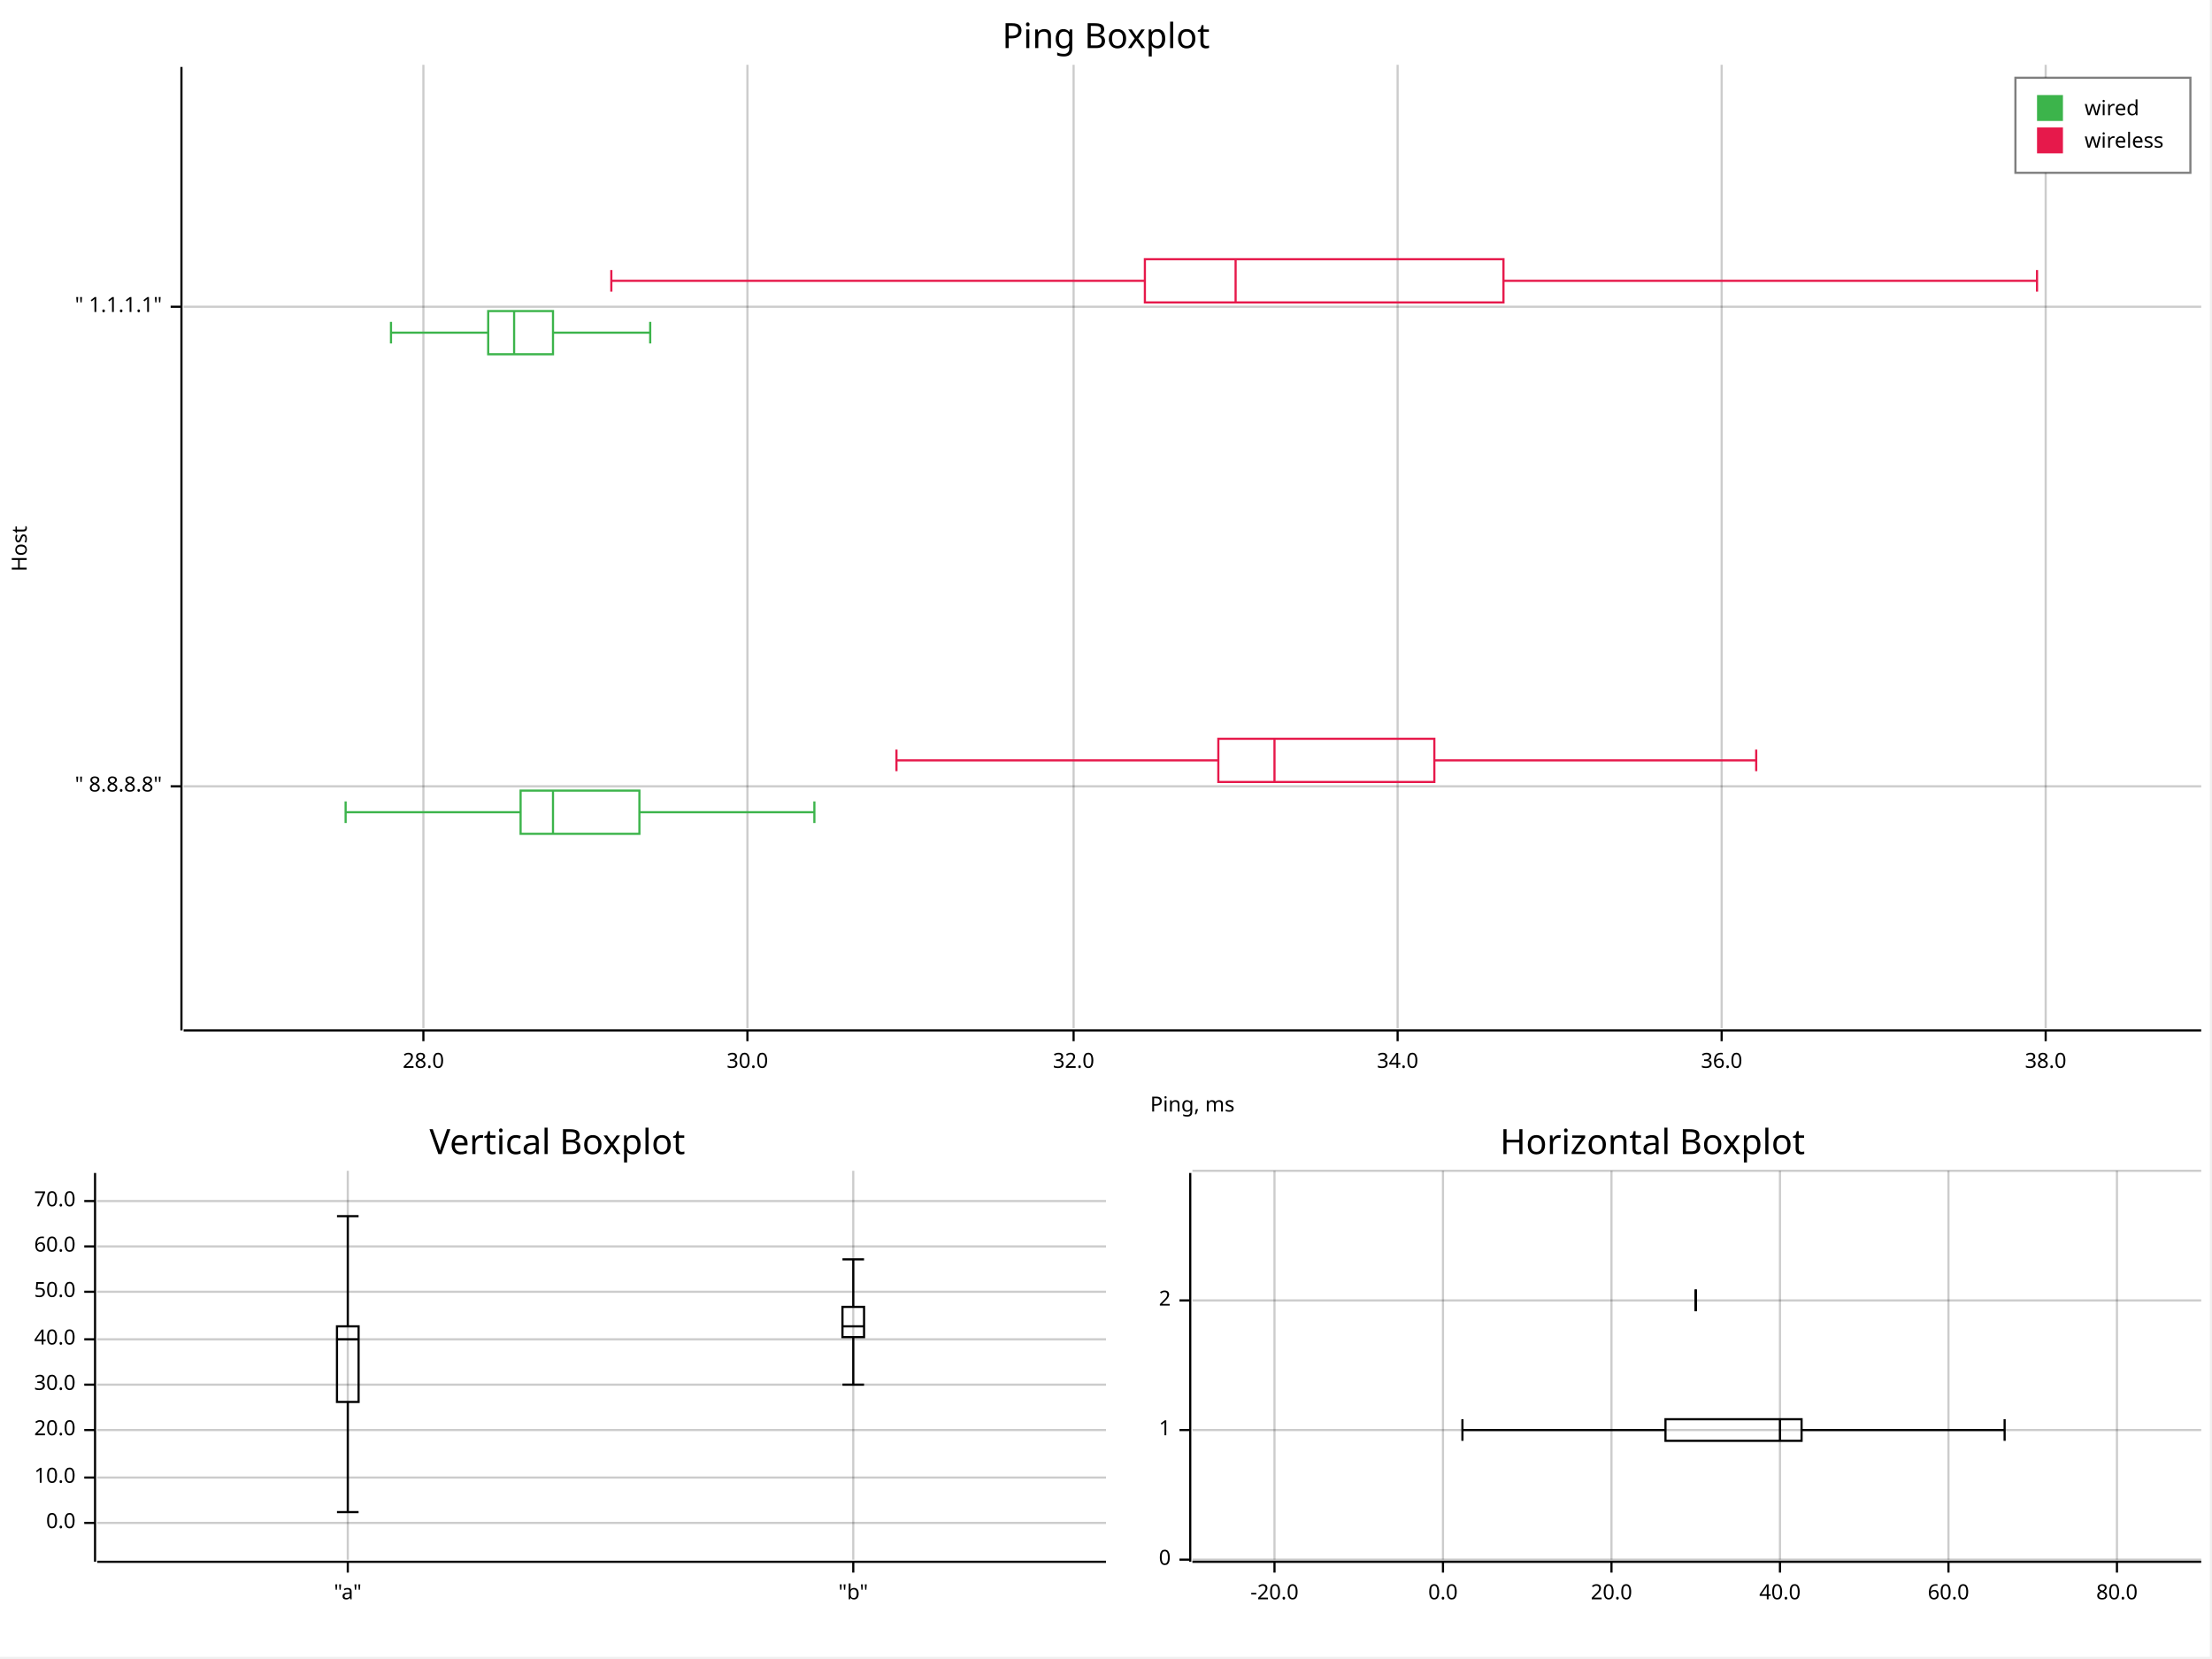
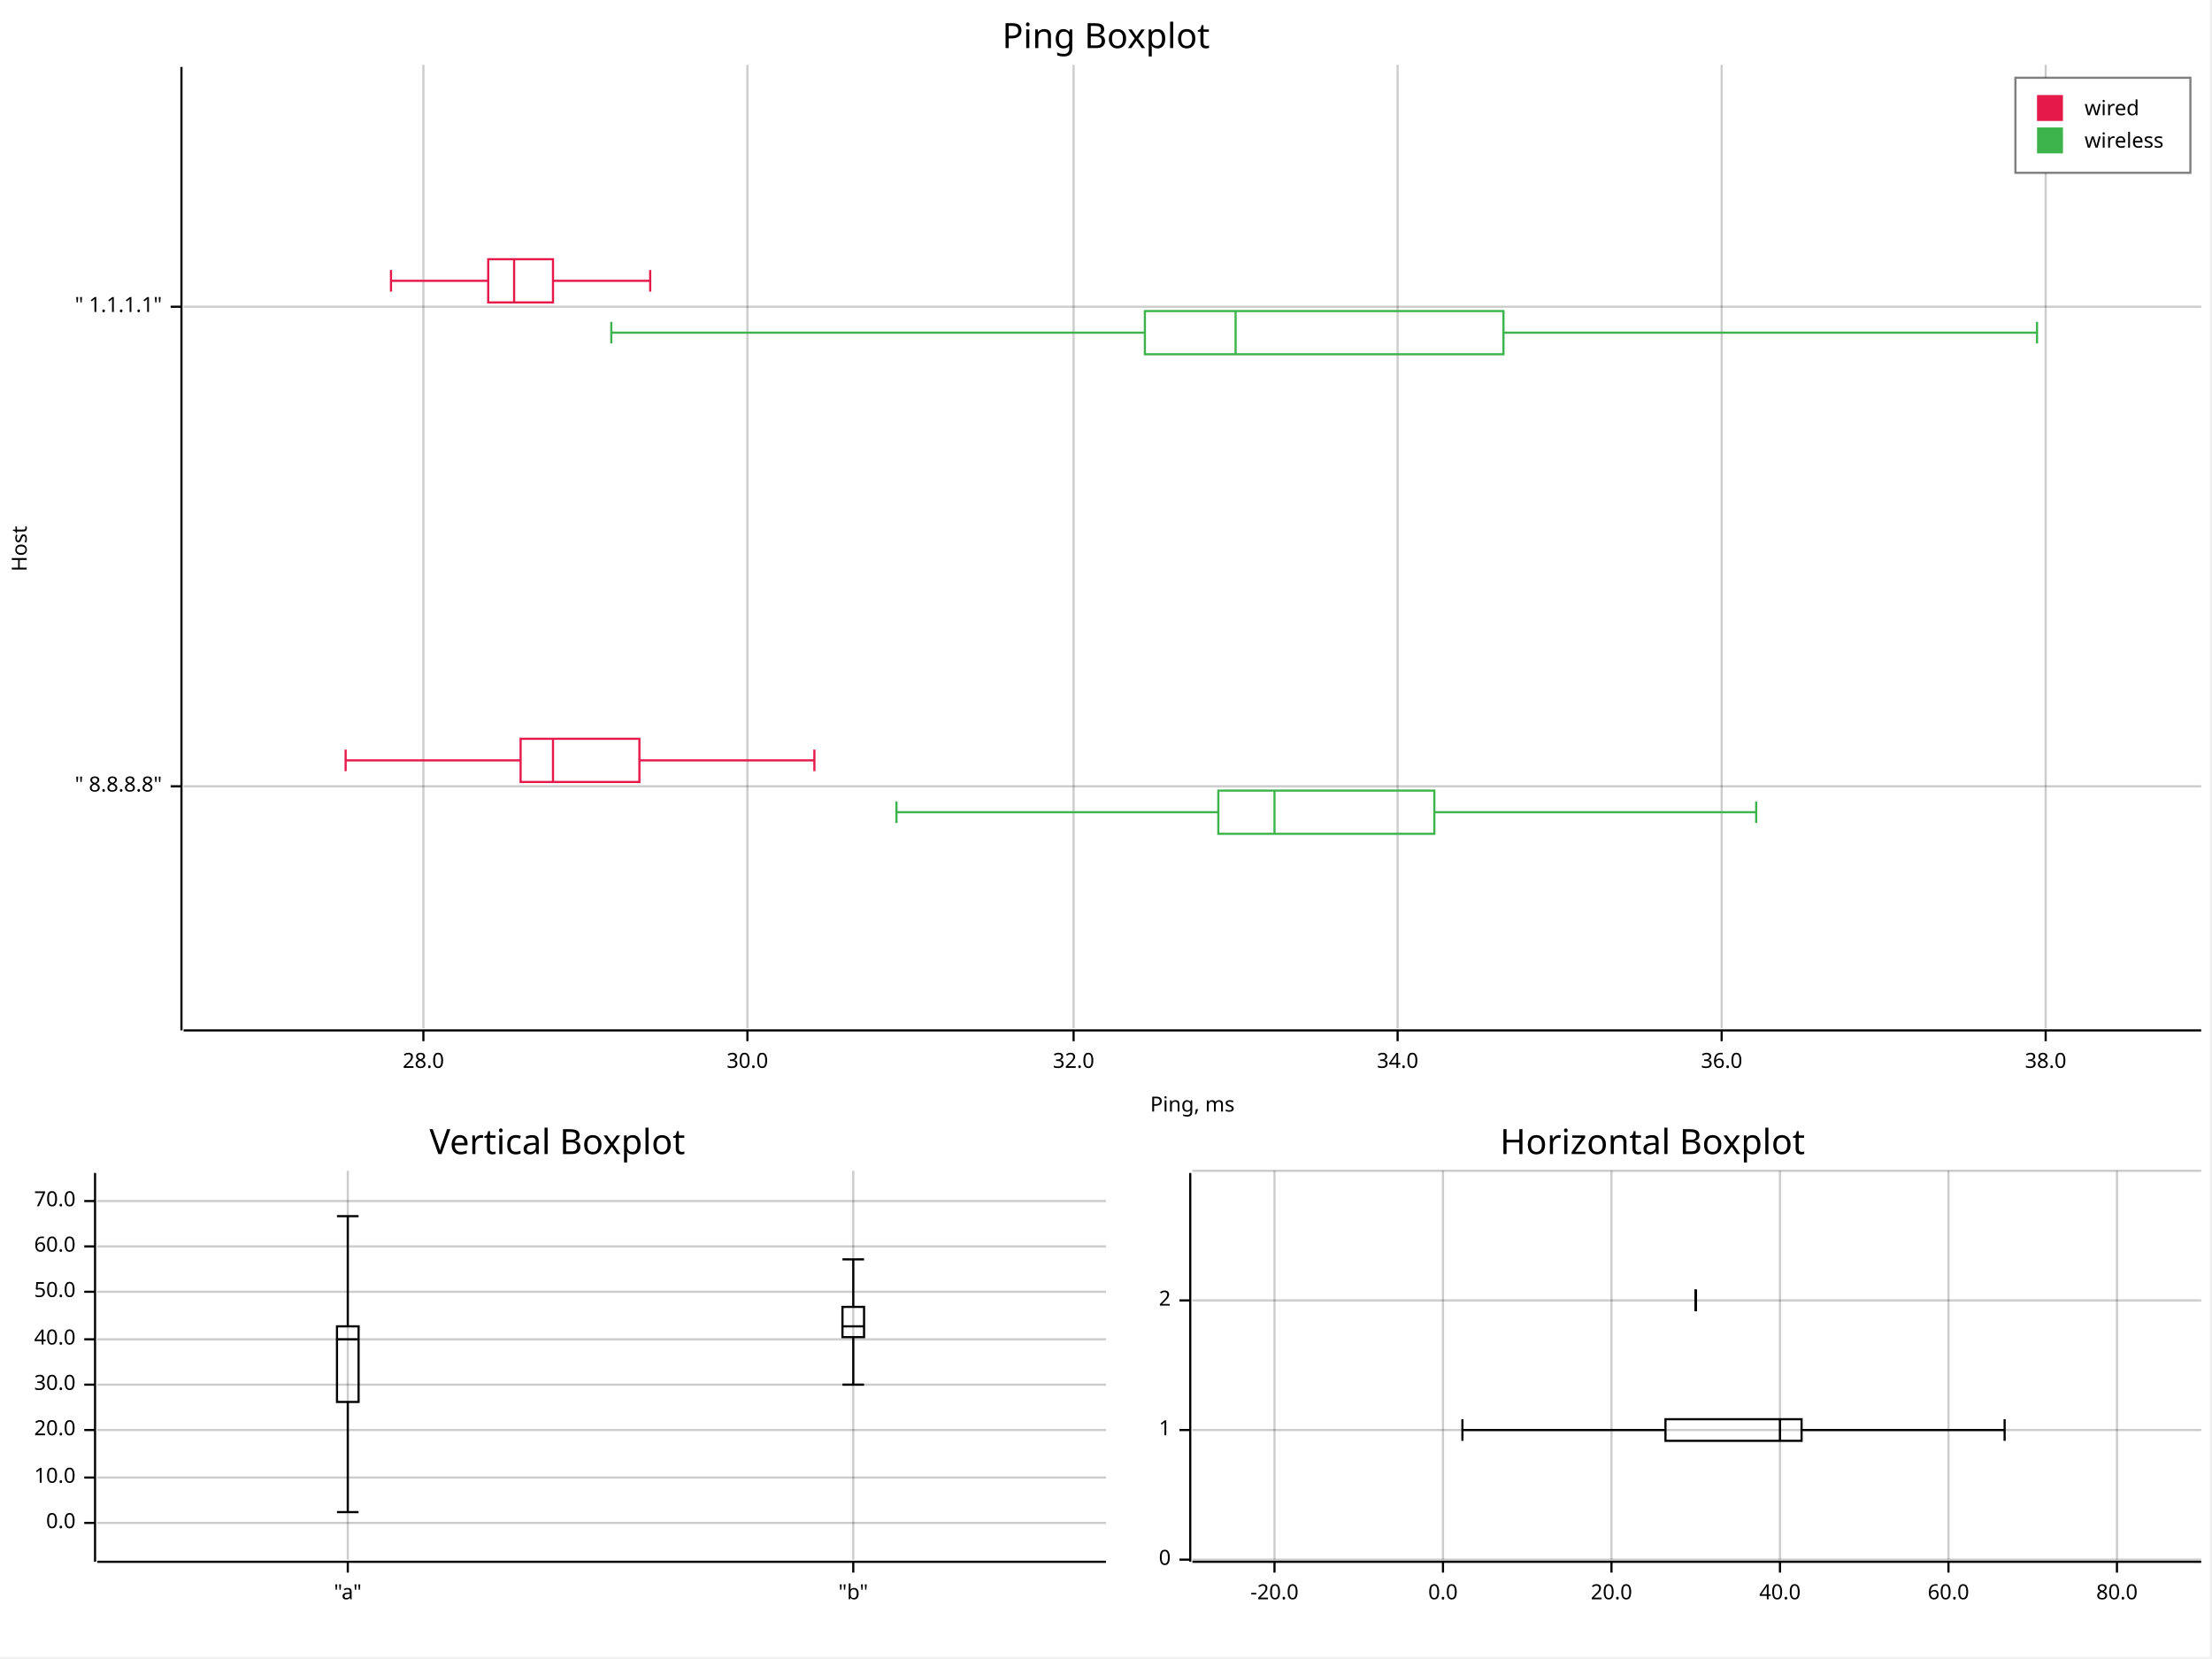
<svg xmlns="http://www.w3.org/2000/svg" width="1024" height="768" viewBox="0 0 1024 768">
  <rect x="0" y="0" width="1023" height="767" opacity="1" fill="#FFFFFF" stroke="none" />
  <text x="512" y="10" dy="0.76em" text-anchor="middle" font-family="sans-serif" font-size="16.129" opacity="1" fill="#000000">
Ping Boxplot
</text>
  <line opacity="1" stroke="#FFFFFF" stroke-width="1" x1="91" y1="476" x2="91" y2="30" />
  <line opacity="1" stroke="#FFFFFF" stroke-width="1" x1="106" y1="476" x2="106" y2="30" />
  <line opacity="1" stroke="#FFFFFF" stroke-width="1" x1="121" y1="476" x2="121" y2="30" />
  <line opacity="1" stroke="#FFFFFF" stroke-width="1" x1="136" y1="476" x2="136" y2="30" />
  <line opacity="1" stroke="#FFFFFF" stroke-width="1" x1="151" y1="476" x2="151" y2="30" />
  <line opacity="1" stroke="#FFFFFF" stroke-width="1" x1="166" y1="476" x2="166" y2="30" />
  <line opacity="1" stroke="#FFFFFF" stroke-width="1" x1="181" y1="476" x2="181" y2="30" />
  <line opacity="1" stroke="#FFFFFF" stroke-width="1" x1="196" y1="476" x2="196" y2="30" />
  <line opacity="1" stroke="#FFFFFF" stroke-width="1" x1="211" y1="476" x2="211" y2="30" />
  <line opacity="1" stroke="#FFFFFF" stroke-width="1" x1="226" y1="476" x2="226" y2="30" />
  <line opacity="1" stroke="#FFFFFF" stroke-width="1" x1="241" y1="476" x2="241" y2="30" />
  <line opacity="1" stroke="#FFFFFF" stroke-width="1" x1="256" y1="476" x2="256" y2="30" />
  <line opacity="1" stroke="#FFFFFF" stroke-width="1" x1="271" y1="476" x2="271" y2="30" />
  <line opacity="1" stroke="#FFFFFF" stroke-width="1" x1="286" y1="476" x2="286" y2="30" />
  <line opacity="1" stroke="#FFFFFF" stroke-width="1" x1="301" y1="476" x2="301" y2="30" />
  <line opacity="1" stroke="#FFFFFF" stroke-width="1" x1="316" y1="476" x2="316" y2="30" />
  <line opacity="1" stroke="#FFFFFF" stroke-width="1" x1="331" y1="476" x2="331" y2="30" />
  <line opacity="1" stroke="#FFFFFF" stroke-width="1" x1="346" y1="476" x2="346" y2="30" />
  <line opacity="1" stroke="#FFFFFF" stroke-width="1" x1="361" y1="476" x2="361" y2="30" />
  <line opacity="1" stroke="#FFFFFF" stroke-width="1" x1="376" y1="476" x2="376" y2="30" />
  <line opacity="1" stroke="#FFFFFF" stroke-width="1" x1="391" y1="476" x2="391" y2="30" />
  <line opacity="1" stroke="#FFFFFF" stroke-width="1" x1="406" y1="476" x2="406" y2="30" />
  <line opacity="1" stroke="#FFFFFF" stroke-width="1" x1="421" y1="476" x2="421" y2="30" />
  <line opacity="1" stroke="#FFFFFF" stroke-width="1" x1="437" y1="476" x2="437" y2="30" />
  <line opacity="1" stroke="#FFFFFF" stroke-width="1" x1="452" y1="476" x2="452" y2="30" />
  <line opacity="1" stroke="#FFFFFF" stroke-width="1" x1="467" y1="476" x2="467" y2="30" />
  <line opacity="1" stroke="#FFFFFF" stroke-width="1" x1="482" y1="476" x2="482" y2="30" />
  <line opacity="1" stroke="#FFFFFF" stroke-width="1" x1="497" y1="476" x2="497" y2="30" />
  <line opacity="1" stroke="#FFFFFF" stroke-width="1" x1="512" y1="476" x2="512" y2="30" />
  <line opacity="1" stroke="#FFFFFF" stroke-width="1" x1="527" y1="476" x2="527" y2="30" />
  <line opacity="1" stroke="#FFFFFF" stroke-width="1" x1="542" y1="476" x2="542" y2="30" />
  <line opacity="1" stroke="#FFFFFF" stroke-width="1" x1="557" y1="476" x2="557" y2="30" />
  <line opacity="1" stroke="#FFFFFF" stroke-width="1" x1="572" y1="476" x2="572" y2="30" />
  <line opacity="1" stroke="#FFFFFF" stroke-width="1" x1="587" y1="476" x2="587" y2="30" />
  <line opacity="1" stroke="#FFFFFF" stroke-width="1" x1="602" y1="476" x2="602" y2="30" />
  <line opacity="1" stroke="#FFFFFF" stroke-width="1" x1="617" y1="476" x2="617" y2="30" />
  <line opacity="1" stroke="#FFFFFF" stroke-width="1" x1="632" y1="476" x2="632" y2="30" />
  <line opacity="1" stroke="#FFFFFF" stroke-width="1" x1="647" y1="476" x2="647" y2="30" />
  <line opacity="1" stroke="#FFFFFF" stroke-width="1" x1="662" y1="476" x2="662" y2="30" />
  <line opacity="1" stroke="#FFFFFF" stroke-width="1" x1="677" y1="476" x2="677" y2="30" />
  <line opacity="1" stroke="#FFFFFF" stroke-width="1" x1="692" y1="476" x2="692" y2="30" />
  <line opacity="1" stroke="#FFFFFF" stroke-width="1" x1="707" y1="476" x2="707" y2="30" />
  <line opacity="1" stroke="#FFFFFF" stroke-width="1" x1="722" y1="476" x2="722" y2="30" />
  <line opacity="1" stroke="#FFFFFF" stroke-width="1" x1="737" y1="476" x2="737" y2="30" />
  <line opacity="1" stroke="#FFFFFF" stroke-width="1" x1="752" y1="476" x2="752" y2="30" />
  <line opacity="1" stroke="#FFFFFF" stroke-width="1" x1="767" y1="476" x2="767" y2="30" />
  <line opacity="1" stroke="#FFFFFF" stroke-width="1" x1="782" y1="476" x2="782" y2="30" />
  <line opacity="1" stroke="#FFFFFF" stroke-width="1" x1="797" y1="476" x2="797" y2="30" />
  <line opacity="1" stroke="#FFFFFF" stroke-width="1" x1="812" y1="476" x2="812" y2="30" />
  <line opacity="1" stroke="#FFFFFF" stroke-width="1" x1="827" y1="476" x2="827" y2="30" />
  <line opacity="1" stroke="#FFFFFF" stroke-width="1" x1="842" y1="476" x2="842" y2="30" />
  <line opacity="1" stroke="#FFFFFF" stroke-width="1" x1="857" y1="476" x2="857" y2="30" />
  <line opacity="1" stroke="#FFFFFF" stroke-width="1" x1="872" y1="476" x2="872" y2="30" />
  <line opacity="1" stroke="#FFFFFF" stroke-width="1" x1="887" y1="476" x2="887" y2="30" />
  <line opacity="1" stroke="#FFFFFF" stroke-width="1" x1="902" y1="476" x2="902" y2="30" />
  <line opacity="1" stroke="#FFFFFF" stroke-width="1" x1="917" y1="476" x2="917" y2="30" />
  <line opacity="1" stroke="#FFFFFF" stroke-width="1" x1="932" y1="476" x2="932" y2="30" />
  <line opacity="1" stroke="#FFFFFF" stroke-width="1" x1="947" y1="476" x2="947" y2="30" />
  <line opacity="1" stroke="#FFFFFF" stroke-width="1" x1="962" y1="476" x2="962" y2="30" />
  <line opacity="1" stroke="#FFFFFF" stroke-width="1" x1="977" y1="476" x2="977" y2="30" />
  <line opacity="1" stroke="#FFFFFF" stroke-width="1" x1="992" y1="476" x2="992" y2="30" />
-   <line opacity="1" stroke="#FFFFFF" stroke-width="1" x1="1007" y1="476" x2="1007" y2="30" />
  <line opacity="1" stroke="#FFFFFF" stroke-width="1" x1="85" y1="364" x2="1019" y2="364" />
  <line opacity="1" stroke="#FFFFFF" stroke-width="1" x1="85" y1="142" x2="1019" y2="142" />
  <text x="5" y="254" dy="0.76em" text-anchor="middle" font-family="sans-serif" font-size="9.677" opacity="1" fill="#000000" transform="rotate(270, 5, 254)">
Host
</text>
  <text x="552" y="517" dy="-0.5ex" text-anchor="middle" font-family="sans-serif" font-size="9.677" opacity="1" fill="#000000">
Ping, ms
</text>
  <line opacity="0.2" stroke="#000000" stroke-width="1" x1="196" y1="476" x2="196" y2="30" />
  <line opacity="0.2" stroke="#000000" stroke-width="1" x1="346" y1="476" x2="346" y2="30" />
  <line opacity="0.2" stroke="#000000" stroke-width="1" x1="497" y1="476" x2="497" y2="30" />
  <line opacity="0.2" stroke="#000000" stroke-width="1" x1="647" y1="476" x2="647" y2="30" />
  <line opacity="0.2" stroke="#000000" stroke-width="1" x1="797" y1="476" x2="797" y2="30" />
  <line opacity="0.2" stroke="#000000" stroke-width="1" x1="947" y1="476" x2="947" y2="30" />
  <line opacity="0.2" stroke="#000000" stroke-width="1" x1="85" y1="364" x2="1019" y2="364" />
  <line opacity="0.2" stroke="#000000" stroke-width="1" x1="85" y1="142" x2="1019" y2="142" />
  <polyline fill="none" opacity="1" stroke="#000000" stroke-width="1" points="84,31 84,477 " />
  <text x="75" y="364" dy="0.5ex" text-anchor="end" font-family="sans-serif" font-size="9.677" opacity="1" fill="#000000">
" 8.8.8.8"
</text>
  <polyline fill="none" opacity="1" stroke="#000000" stroke-width="1" points="79,364 84,364 " />
  <text x="75" y="142" dy="0.5ex" text-anchor="end" font-family="sans-serif" font-size="9.677" opacity="1" fill="#000000">
" 1.1.1.1"
</text>
  <polyline fill="none" opacity="1" stroke="#000000" stroke-width="1" points="79,142 84,142 " />
  <polyline fill="none" opacity="1" stroke="#000000" stroke-width="1" points="85,477 1019,477 " />
  <text x="196" y="487" dy="0.76em" text-anchor="middle" font-family="sans-serif" font-size="9.677" opacity="1" fill="#000000">
28.0
</text>
  <polyline fill="none" opacity="1" stroke="#000000" stroke-width="1" points="196,477 196,482 " />
  <text x="346" y="487" dy="0.76em" text-anchor="middle" font-family="sans-serif" font-size="9.677" opacity="1" fill="#000000">
30.0
</text>
  <polyline fill="none" opacity="1" stroke="#000000" stroke-width="1" points="346,477 346,482 " />
  <text x="497" y="487" dy="0.76em" text-anchor="middle" font-family="sans-serif" font-size="9.677" opacity="1" fill="#000000">
32.0
</text>
  <polyline fill="none" opacity="1" stroke="#000000" stroke-width="1" points="497,477 497,482 " />
  <text x="647" y="487" dy="0.76em" text-anchor="middle" font-family="sans-serif" font-size="9.677" opacity="1" fill="#000000">
34.0
</text>
  <polyline fill="none" opacity="1" stroke="#000000" stroke-width="1" points="647,477 647,482 " />
  <text x="797" y="487" dy="0.76em" text-anchor="middle" font-family="sans-serif" font-size="9.677" opacity="1" fill="#000000">
36.0
</text>
  <polyline fill="none" opacity="1" stroke="#000000" stroke-width="1" points="797,477 797,482 " />
  <text x="947" y="487" dy="0.76em" text-anchor="middle" font-family="sans-serif" font-size="9.677" opacity="1" fill="#000000">
38.0
</text>
  <polyline fill="none" opacity="1" stroke="#000000" stroke-width="1" points="947,477 947,482 " />
-   <line opacity="1" stroke="#3CB44B" stroke-width="1" x1="181" y1="149" x2="181" y2="159" />
-   <line opacity="1" stroke="#3CB44B" stroke-width="1" x1="181" y1="154" x2="226" y2="154" />
-   <rect x="226" y="144" width="30" height="20" opacity="1" fill="none" stroke="#3CB44B" />
-   <line opacity="1" stroke="#3CB44B" stroke-width="1" x1="238" y1="144" x2="238" y2="164" />
-   <line opacity="1" stroke="#3CB44B" stroke-width="1" x1="256" y1="154" x2="301" y2="154" />
-   <line opacity="1" stroke="#3CB44B" stroke-width="1" x1="301" y1="149" x2="301" y2="159" />
-   <line opacity="1" stroke="#3CB44B" stroke-width="1" x1="160" y1="371" x2="160" y2="381" />
-   <line opacity="1" stroke="#3CB44B" stroke-width="1" x1="160" y1="376" x2="241" y2="376" />
-   <rect x="241" y="366" width="55" height="20" opacity="1" fill="none" stroke="#3CB44B" />
-   <line opacity="1" stroke="#3CB44B" stroke-width="1" x1="256" y1="366" x2="256" y2="386" />
-   <line opacity="1" stroke="#3CB44B" stroke-width="1" x1="296" y1="376" x2="377" y2="376" />
-   <line opacity="1" stroke="#3CB44B" stroke-width="1" x1="377" y1="371" x2="377" y2="381" />
-   <line opacity="1" stroke="#E6194B" stroke-width="1" x1="415" y1="347" x2="415" y2="357" />
-   <line opacity="1" stroke="#E6194B" stroke-width="1" x1="415" y1="352" x2="564" y2="352" />
-   <rect x="564" y="342" width="100" height="20" opacity="1" fill="none" stroke="#E6194B" />
-   <line opacity="1" stroke="#E6194B" stroke-width="1" x1="590" y1="342" x2="590" y2="362" />
-   <line opacity="1" stroke="#E6194B" stroke-width="1" x1="664" y1="352" x2="813" y2="352" />
-   <line opacity="1" stroke="#E6194B" stroke-width="1" x1="813" y1="347" x2="813" y2="357" />
-   <line opacity="1" stroke="#E6194B" stroke-width="1" x1="283" y1="125" x2="283" y2="135" />
-   <line opacity="1" stroke="#E6194B" stroke-width="1" x1="283" y1="130" x2="530" y2="130" />
-   <rect x="530" y="120" width="166" height="20" opacity="1" fill="none" stroke="#E6194B" />
-   <line opacity="1" stroke="#E6194B" stroke-width="1" x1="572" y1="120" x2="572" y2="140" />
-   <line opacity="1" stroke="#E6194B" stroke-width="1" x1="696" y1="130" x2="943" y2="130" />
-   <line opacity="1" stroke="#E6194B" stroke-width="1" x1="943" y1="125" x2="943" y2="135" />
+   <line opacity="1" stroke="#E6194B" stroke-width="1" x1="160" y1="347" x2="160" y2="357" />
+   <line opacity="1" stroke="#E6194B" stroke-width="1" x1="160" y1="352" x2="241" y2="352" />
+   <rect x="241" y="342" width="55" height="20" opacity="1" fill="none" stroke="#E6194B" />
+   <line opacity="1" stroke="#E6194B" stroke-width="1" x1="256" y1="342" x2="256" y2="362" />
+   <line opacity="1" stroke="#E6194B" stroke-width="1" x1="296" y1="352" x2="377" y2="352" />
+   <line opacity="1" stroke="#E6194B" stroke-width="1" x1="377" y1="347" x2="377" y2="357" />
+   <line opacity="1" stroke="#E6194B" stroke-width="1" x1="181" y1="125" x2="181" y2="135" />
+   <line opacity="1" stroke="#E6194B" stroke-width="1" x1="181" y1="130" x2="226" y2="130" />
+   <rect x="226" y="120" width="30" height="20" opacity="1" fill="none" stroke="#E6194B" />
+   <line opacity="1" stroke="#E6194B" stroke-width="1" x1="238" y1="120" x2="238" y2="140" />
+   <line opacity="1" stroke="#E6194B" stroke-width="1" x1="256" y1="130" x2="301" y2="130" />
+   <line opacity="1" stroke="#E6194B" stroke-width="1" x1="301" y1="125" x2="301" y2="135" />
+   <line opacity="1" stroke="#3CB44B" stroke-width="1" x1="415" y1="371" x2="415" y2="381" />
+   <line opacity="1" stroke="#3CB44B" stroke-width="1" x1="415" y1="376" x2="564" y2="376" />
+   <rect x="564" y="366" width="100" height="20" opacity="1" fill="none" stroke="#3CB44B" />
+   <line opacity="1" stroke="#3CB44B" stroke-width="1" x1="590" y1="366" x2="590" y2="386" />
+   <line opacity="1" stroke="#3CB44B" stroke-width="1" x1="664" y1="376" x2="813" y2="376" />
+   <line opacity="1" stroke="#3CB44B" stroke-width="1" x1="813" y1="371" x2="813" y2="381" />
+   <line opacity="1" stroke="#3CB44B" stroke-width="1" x1="283" y1="149" x2="283" y2="159" />
+   <line opacity="1" stroke="#3CB44B" stroke-width="1" x1="283" y1="154" x2="530" y2="154" />
+   <rect x="530" y="144" width="166" height="20" opacity="1" fill="none" stroke="#3CB44B" />
+   <line opacity="1" stroke="#3CB44B" stroke-width="1" x1="572" y1="144" x2="572" y2="164" />
+   <line opacity="1" stroke="#3CB44B" stroke-width="1" x1="696" y1="154" x2="943" y2="154" />
+   <line opacity="1" stroke="#3CB44B" stroke-width="1" x1="943" y1="149" x2="943" y2="159" />
  <rect x="933" y="36" width="81" height="44" opacity="1" fill="#FFFFFF" stroke="none" />
  <rect x="933" y="36" width="81" height="44" opacity="0.5" fill="none" stroke="#000000" />
  <text x="965" y="46" dy="0.76em" text-anchor="start" font-family="sans-serif" font-size="9.677" opacity="1" fill="#000000">
wired
</text>
  <text x="965" y="61" dy="0.76em" text-anchor="start" font-family="sans-serif" font-size="9.677" opacity="1" fill="#000000">
wireless
</text>
-   <rect x="943" y="44" width="12" height="12" opacity="1" fill="#3CB44B" stroke="none" />
-   <rect x="943" y="59" width="12" height="12" opacity="1" fill="#E6194B" stroke="none" />
+   <rect x="943" y="44" width="12" height="12" opacity="1" fill="#E6194B" stroke="none" />
+   <rect x="943" y="59" width="12" height="12" opacity="1" fill="#3CB44B" stroke="none" />
  <text x="258" y="522" dy="0.76em" text-anchor="middle" font-family="sans-serif" font-size="16.129" opacity="1" fill="#000000">
Vertical Boxplot
</text>
  <line opacity="1" stroke="#FFFFFF" stroke-width="1" x1="161" y1="722" x2="161" y2="542" />
  <line opacity="1" stroke="#FFFFFF" stroke-width="1" x1="395" y1="722" x2="395" y2="542" />
  <line opacity="1" stroke="#FFFFFF" stroke-width="1" x1="45" y1="720" x2="512" y2="720" />
  <line opacity="1" stroke="#FFFFFF" stroke-width="1" x1="45" y1="718" x2="512" y2="718" />
  <line opacity="1" stroke="#FFFFFF" stroke-width="1" x1="45" y1="716" x2="512" y2="716" />
  <line opacity="1" stroke="#FFFFFF" stroke-width="1" x1="45" y1="714" x2="512" y2="714" />
  <line opacity="1" stroke="#FFFFFF" stroke-width="1" x1="45" y1="711" x2="512" y2="711" />
  <line opacity="1" stroke="#FFFFFF" stroke-width="1" x1="45" y1="709" x2="512" y2="709" />
  <line opacity="1" stroke="#FFFFFF" stroke-width="1" x1="45" y1="707" x2="512" y2="707" />
  <line opacity="1" stroke="#FFFFFF" stroke-width="1" x1="45" y1="705" x2="512" y2="705" />
  <line opacity="1" stroke="#FFFFFF" stroke-width="1" x1="45" y1="703" x2="512" y2="703" />
  <line opacity="1" stroke="#FFFFFF" stroke-width="1" x1="45" y1="701" x2="512" y2="701" />
  <line opacity="1" stroke="#FFFFFF" stroke-width="1" x1="45" y1="699" x2="512" y2="699" />
  <line opacity="1" stroke="#FFFFFF" stroke-width="1" x1="45" y1="696" x2="512" y2="696" />
  <line opacity="1" stroke="#FFFFFF" stroke-width="1" x1="45" y1="694" x2="512" y2="694" />
  <line opacity="1" stroke="#FFFFFF" stroke-width="1" x1="45" y1="692" x2="512" y2="692" />
  <line opacity="1" stroke="#FFFFFF" stroke-width="1" x1="45" y1="690" x2="512" y2="690" />
  <line opacity="1" stroke="#FFFFFF" stroke-width="1" x1="45" y1="688" x2="512" y2="688" />
  <line opacity="1" stroke="#FFFFFF" stroke-width="1" x1="45" y1="686" x2="512" y2="686" />
  <line opacity="1" stroke="#FFFFFF" stroke-width="1" x1="45" y1="684" x2="512" y2="684" />
  <line opacity="1" stroke="#FFFFFF" stroke-width="1" x1="45" y1="682" x2="512" y2="682" />
  <line opacity="1" stroke="#FFFFFF" stroke-width="1" x1="45" y1="679" x2="512" y2="679" />
  <line opacity="1" stroke="#FFFFFF" stroke-width="1" x1="45" y1="677" x2="512" y2="677" />
  <line opacity="1" stroke="#FFFFFF" stroke-width="1" x1="45" y1="675" x2="512" y2="675" />
  <line opacity="1" stroke="#FFFFFF" stroke-width="1" x1="45" y1="673" x2="512" y2="673" />
  <line opacity="1" stroke="#FFFFFF" stroke-width="1" x1="45" y1="671" x2="512" y2="671" />
  <line opacity="1" stroke="#FFFFFF" stroke-width="1" x1="45" y1="669" x2="512" y2="669" />
  <line opacity="1" stroke="#FFFFFF" stroke-width="1" x1="45" y1="667" x2="512" y2="667" />
  <line opacity="1" stroke="#FFFFFF" stroke-width="1" x1="45" y1="664" x2="512" y2="664" />
  <line opacity="1" stroke="#FFFFFF" stroke-width="1" x1="45" y1="662" x2="512" y2="662" />
  <line opacity="1" stroke="#FFFFFF" stroke-width="1" x1="45" y1="660" x2="512" y2="660" />
  <line opacity="1" stroke="#FFFFFF" stroke-width="1" x1="45" y1="658" x2="512" y2="658" />
  <line opacity="1" stroke="#FFFFFF" stroke-width="1" x1="45" y1="656" x2="512" y2="656" />
  <line opacity="1" stroke="#FFFFFF" stroke-width="1" x1="45" y1="654" x2="512" y2="654" />
  <line opacity="1" stroke="#FFFFFF" stroke-width="1" x1="45" y1="652" x2="512" y2="652" />
  <line opacity="1" stroke="#FFFFFF" stroke-width="1" x1="45" y1="650" x2="512" y2="650" />
  <line opacity="1" stroke="#FFFFFF" stroke-width="1" x1="45" y1="647" x2="512" y2="647" />
  <line opacity="1" stroke="#FFFFFF" stroke-width="1" x1="45" y1="645" x2="512" y2="645" />
  <line opacity="1" stroke="#FFFFFF" stroke-width="1" x1="45" y1="643" x2="512" y2="643" />
  <line opacity="1" stroke="#FFFFFF" stroke-width="1" x1="45" y1="641" x2="512" y2="641" />
  <line opacity="1" stroke="#FFFFFF" stroke-width="1" x1="45" y1="639" x2="512" y2="639" />
  <line opacity="1" stroke="#FFFFFF" stroke-width="1" x1="45" y1="637" x2="512" y2="637" />
  <line opacity="1" stroke="#FFFFFF" stroke-width="1" x1="45" y1="635" x2="512" y2="635" />
  <line opacity="1" stroke="#FFFFFF" stroke-width="1" x1="45" y1="632" x2="512" y2="632" />
  <line opacity="1" stroke="#FFFFFF" stroke-width="1" x1="45" y1="630" x2="512" y2="630" />
  <line opacity="1" stroke="#FFFFFF" stroke-width="1" x1="45" y1="628" x2="512" y2="628" />
  <line opacity="1" stroke="#FFFFFF" stroke-width="1" x1="45" y1="626" x2="512" y2="626" />
  <line opacity="1" stroke="#FFFFFF" stroke-width="1" x1="45" y1="624" x2="512" y2="624" />
  <line opacity="1" stroke="#FFFFFF" stroke-width="1" x1="45" y1="622" x2="512" y2="622" />
  <line opacity="1" stroke="#FFFFFF" stroke-width="1" x1="45" y1="620" x2="512" y2="620" />
  <line opacity="1" stroke="#FFFFFF" stroke-width="1" x1="45" y1="618" x2="512" y2="618" />
  <line opacity="1" stroke="#FFFFFF" stroke-width="1" x1="45" y1="615" x2="512" y2="615" />
  <line opacity="1" stroke="#FFFFFF" stroke-width="1" x1="45" y1="613" x2="512" y2="613" />
  <line opacity="1" stroke="#FFFFFF" stroke-width="1" x1="45" y1="611" x2="512" y2="611" />
  <line opacity="1" stroke="#FFFFFF" stroke-width="1" x1="45" y1="609" x2="512" y2="609" />
  <line opacity="1" stroke="#FFFFFF" stroke-width="1" x1="45" y1="607" x2="512" y2="607" />
  <line opacity="1" stroke="#FFFFFF" stroke-width="1" x1="45" y1="605" x2="512" y2="605" />
  <line opacity="1" stroke="#FFFFFF" stroke-width="1" x1="45" y1="603" x2="512" y2="603" />
  <line opacity="1" stroke="#FFFFFF" stroke-width="1" x1="45" y1="600" x2="512" y2="600" />
  <line opacity="1" stroke="#FFFFFF" stroke-width="1" x1="45" y1="598" x2="512" y2="598" />
  <line opacity="1" stroke="#FFFFFF" stroke-width="1" x1="45" y1="596" x2="512" y2="596" />
  <line opacity="1" stroke="#FFFFFF" stroke-width="1" x1="45" y1="594" x2="512" y2="594" />
  <line opacity="1" stroke="#FFFFFF" stroke-width="1" x1="45" y1="592" x2="512" y2="592" />
  <line opacity="1" stroke="#FFFFFF" stroke-width="1" x1="45" y1="590" x2="512" y2="590" />
  <line opacity="1" stroke="#FFFFFF" stroke-width="1" x1="45" y1="588" x2="512" y2="588" />
  <line opacity="1" stroke="#FFFFFF" stroke-width="1" x1="45" y1="586" x2="512" y2="586" />
  <line opacity="1" stroke="#FFFFFF" stroke-width="1" x1="45" y1="583" x2="512" y2="583" />
  <line opacity="1" stroke="#FFFFFF" stroke-width="1" x1="45" y1="581" x2="512" y2="581" />
  <line opacity="1" stroke="#FFFFFF" stroke-width="1" x1="45" y1="579" x2="512" y2="579" />
  <line opacity="1" stroke="#FFFFFF" stroke-width="1" x1="45" y1="577" x2="512" y2="577" />
  <line opacity="1" stroke="#FFFFFF" stroke-width="1" x1="45" y1="575" x2="512" y2="575" />
  <line opacity="1" stroke="#FFFFFF" stroke-width="1" x1="45" y1="573" x2="512" y2="573" />
  <line opacity="1" stroke="#FFFFFF" stroke-width="1" x1="45" y1="571" x2="512" y2="571" />
  <line opacity="1" stroke="#FFFFFF" stroke-width="1" x1="45" y1="568" x2="512" y2="568" />
  <line opacity="1" stroke="#FFFFFF" stroke-width="1" x1="45" y1="566" x2="512" y2="566" />
  <line opacity="1" stroke="#FFFFFF" stroke-width="1" x1="45" y1="564" x2="512" y2="564" />
  <line opacity="1" stroke="#FFFFFF" stroke-width="1" x1="45" y1="562" x2="512" y2="562" />
  <line opacity="1" stroke="#FFFFFF" stroke-width="1" x1="45" y1="560" x2="512" y2="560" />
  <line opacity="1" stroke="#FFFFFF" stroke-width="1" x1="45" y1="558" x2="512" y2="558" />
  <line opacity="1" stroke="#FFFFFF" stroke-width="1" x1="45" y1="556" x2="512" y2="556" />
  <line opacity="1" stroke="#FFFFFF" stroke-width="1" x1="45" y1="554" x2="512" y2="554" />
  <line opacity="1" stroke="#FFFFFF" stroke-width="1" x1="45" y1="551" x2="512" y2="551" />
  <line opacity="1" stroke="#FFFFFF" stroke-width="1" x1="45" y1="549" x2="512" y2="549" />
  <line opacity="1" stroke="#FFFFFF" stroke-width="1" x1="45" y1="547" x2="512" y2="547" />
  <line opacity="1" stroke="#FFFFFF" stroke-width="1" x1="45" y1="545" x2="512" y2="545" />
  <line opacity="1" stroke="#FFFFFF" stroke-width="1" x1="45" y1="543" x2="512" y2="543" />
  <line opacity="0.2" stroke="#000000" stroke-width="1" x1="161" y1="722" x2="161" y2="542" />
  <line opacity="0.2" stroke="#000000" stroke-width="1" x1="395" y1="722" x2="395" y2="542" />
  <line opacity="0.2" stroke="#000000" stroke-width="1" x1="45" y1="705" x2="512" y2="705" />
  <line opacity="0.2" stroke="#000000" stroke-width="1" x1="45" y1="684" x2="512" y2="684" />
  <line opacity="0.2" stroke="#000000" stroke-width="1" x1="45" y1="662" x2="512" y2="662" />
  <line opacity="0.2" stroke="#000000" stroke-width="1" x1="45" y1="641" x2="512" y2="641" />
  <line opacity="0.2" stroke="#000000" stroke-width="1" x1="45" y1="620" x2="512" y2="620" />
  <line opacity="0.2" stroke="#000000" stroke-width="1" x1="45" y1="598" x2="512" y2="598" />
  <line opacity="0.2" stroke="#000000" stroke-width="1" x1="45" y1="577" x2="512" y2="577" />
  <line opacity="0.2" stroke="#000000" stroke-width="1" x1="45" y1="556" x2="512" y2="556" />
  <polyline fill="none" opacity="1" stroke="#000000" stroke-width="1" points="44,543 44,723 " />
  <text x="35" y="705" dy="0.5ex" text-anchor="end" font-family="sans-serif" font-size="9.677" opacity="1" fill="#000000">
0.0
</text>
  <polyline fill="none" opacity="1" stroke="#000000" stroke-width="1" points="39,705 44,705 " />
  <text x="35" y="684" dy="0.5ex" text-anchor="end" font-family="sans-serif" font-size="9.677" opacity="1" fill="#000000">
10.0
</text>
  <polyline fill="none" opacity="1" stroke="#000000" stroke-width="1" points="39,684 44,684 " />
  <text x="35" y="662" dy="0.5ex" text-anchor="end" font-family="sans-serif" font-size="9.677" opacity="1" fill="#000000">
20.0
</text>
  <polyline fill="none" opacity="1" stroke="#000000" stroke-width="1" points="39,662 44,662 " />
  <text x="35" y="641" dy="0.5ex" text-anchor="end" font-family="sans-serif" font-size="9.677" opacity="1" fill="#000000">
30.0
</text>
  <polyline fill="none" opacity="1" stroke="#000000" stroke-width="1" points="39,641 44,641 " />
  <text x="35" y="620" dy="0.5ex" text-anchor="end" font-family="sans-serif" font-size="9.677" opacity="1" fill="#000000">
40.0
</text>
  <polyline fill="none" opacity="1" stroke="#000000" stroke-width="1" points="39,620 44,620 " />
  <text x="35" y="598" dy="0.5ex" text-anchor="end" font-family="sans-serif" font-size="9.677" opacity="1" fill="#000000">
50.0
</text>
  <polyline fill="none" opacity="1" stroke="#000000" stroke-width="1" points="39,598 44,598 " />
  <text x="35" y="577" dy="0.5ex" text-anchor="end" font-family="sans-serif" font-size="9.677" opacity="1" fill="#000000">
60.0
</text>
  <polyline fill="none" opacity="1" stroke="#000000" stroke-width="1" points="39,577 44,577 " />
  <text x="35" y="556" dy="0.5ex" text-anchor="end" font-family="sans-serif" font-size="9.677" opacity="1" fill="#000000">
70.0
</text>
  <polyline fill="none" opacity="1" stroke="#000000" stroke-width="1" points="39,556 44,556 " />
  <polyline fill="none" opacity="1" stroke="#000000" stroke-width="1" points="45,723 512,723 " />
  <text x="161" y="733" dy="0.76em" text-anchor="middle" font-family="sans-serif" font-size="9.677" opacity="1" fill="#000000">
"a"
</text>
  <polyline fill="none" opacity="1" stroke="#000000" stroke-width="1" points="161,723 161,728 " />
  <text x="395" y="733" dy="0.76em" text-anchor="middle" font-family="sans-serif" font-size="9.677" opacity="1" fill="#000000">
"b"
</text>
  <polyline fill="none" opacity="1" stroke="#000000" stroke-width="1" points="395,723 395,728 " />
  <line opacity="1" stroke="#000000" stroke-width="1" x1="156" y1="700" x2="166" y2="700" />
  <line opacity="1" stroke="#000000" stroke-width="1" x1="161" y1="700" x2="161" y2="649" />
  <rect x="156" y="614" width="10" height="35" opacity="1" fill="none" stroke="#000000" />
  <line opacity="1" stroke="#000000" stroke-width="1" x1="156" y1="620" x2="166" y2="620" />
  <line opacity="1" stroke="#000000" stroke-width="1" x1="161" y1="614" x2="161" y2="563" />
  <line opacity="1" stroke="#000000" stroke-width="1" x1="156" y1="563" x2="166" y2="563" />
  <line opacity="1" stroke="#000000" stroke-width="1" x1="390" y1="641" x2="400" y2="641" />
  <line opacity="1" stroke="#000000" stroke-width="1" x1="395" y1="641" x2="395" y2="619" />
  <rect x="390" y="605" width="10" height="14" opacity="1" fill="none" stroke="#000000" />
  <line opacity="1" stroke="#000000" stroke-width="1" x1="390" y1="614" x2="400" y2="614" />
  <line opacity="1" stroke="#000000" stroke-width="1" x1="395" y1="605" x2="395" y2="583" />
  <line opacity="1" stroke="#000000" stroke-width="1" x1="390" y1="583" x2="400" y2="583" />
  <text x="765" y="522" dy="0.76em" text-anchor="middle" font-family="sans-serif" font-size="16.129" opacity="1" fill="#000000">
Horizontal Boxplot
</text>
  <line opacity="1" stroke="#FFFFFF" stroke-width="1" x1="559" y1="722" x2="559" y2="542" />
  <line opacity="1" stroke="#FFFFFF" stroke-width="1" x1="567" y1="722" x2="567" y2="542" />
  <line opacity="1" stroke="#FFFFFF" stroke-width="1" x1="575" y1="722" x2="575" y2="542" />
  <line opacity="1" stroke="#FFFFFF" stroke-width="1" x1="583" y1="722" x2="583" y2="542" />
  <line opacity="1" stroke="#FFFFFF" stroke-width="1" x1="590" y1="722" x2="590" y2="542" />
  <line opacity="1" stroke="#FFFFFF" stroke-width="1" x1="598" y1="722" x2="598" y2="542" />
  <line opacity="1" stroke="#FFFFFF" stroke-width="1" x1="606" y1="722" x2="606" y2="542" />
  <line opacity="1" stroke="#FFFFFF" stroke-width="1" x1="614" y1="722" x2="614" y2="542" />
  <line opacity="1" stroke="#FFFFFF" stroke-width="1" x1="622" y1="722" x2="622" y2="542" />
  <line opacity="1" stroke="#FFFFFF" stroke-width="1" x1="629" y1="722" x2="629" y2="542" />
  <line opacity="1" stroke="#FFFFFF" stroke-width="1" x1="637" y1="722" x2="637" y2="542" />
  <line opacity="1" stroke="#FFFFFF" stroke-width="1" x1="645" y1="722" x2="645" y2="542" />
  <line opacity="1" stroke="#FFFFFF" stroke-width="1" x1="653" y1="722" x2="653" y2="542" />
  <line opacity="1" stroke="#FFFFFF" stroke-width="1" x1="660" y1="722" x2="660" y2="542" />
  <line opacity="1" stroke="#FFFFFF" stroke-width="1" x1="668" y1="722" x2="668" y2="542" />
  <line opacity="1" stroke="#FFFFFF" stroke-width="1" x1="676" y1="722" x2="676" y2="542" />
  <line opacity="1" stroke="#FFFFFF" stroke-width="1" x1="684" y1="722" x2="684" y2="542" />
  <line opacity="1" stroke="#FFFFFF" stroke-width="1" x1="692" y1="722" x2="692" y2="542" />
  <line opacity="1" stroke="#FFFFFF" stroke-width="1" x1="699" y1="722" x2="699" y2="542" />
  <line opacity="1" stroke="#FFFFFF" stroke-width="1" x1="707" y1="722" x2="707" y2="542" />
  <line opacity="1" stroke="#FFFFFF" stroke-width="1" x1="715" y1="722" x2="715" y2="542" />
  <line opacity="1" stroke="#FFFFFF" stroke-width="1" x1="723" y1="722" x2="723" y2="542" />
  <line opacity="1" stroke="#FFFFFF" stroke-width="1" x1="731" y1="722" x2="731" y2="542" />
  <line opacity="1" stroke="#FFFFFF" stroke-width="1" x1="738" y1="722" x2="738" y2="542" />
  <line opacity="1" stroke="#FFFFFF" stroke-width="1" x1="746" y1="722" x2="746" y2="542" />
  <line opacity="1" stroke="#FFFFFF" stroke-width="1" x1="754" y1="722" x2="754" y2="542" />
  <line opacity="1" stroke="#FFFFFF" stroke-width="1" x1="762" y1="722" x2="762" y2="542" />
  <line opacity="1" stroke="#FFFFFF" stroke-width="1" x1="769" y1="722" x2="769" y2="542" />
  <line opacity="1" stroke="#FFFFFF" stroke-width="1" x1="777" y1="722" x2="777" y2="542" />
  <line opacity="1" stroke="#FFFFFF" stroke-width="1" x1="785" y1="722" x2="785" y2="542" />
  <line opacity="1" stroke="#FFFFFF" stroke-width="1" x1="793" y1="722" x2="793" y2="542" />
  <line opacity="1" stroke="#FFFFFF" stroke-width="1" x1="801" y1="722" x2="801" y2="542" />
  <line opacity="1" stroke="#FFFFFF" stroke-width="1" x1="808" y1="722" x2="808" y2="542" />
  <line opacity="1" stroke="#FFFFFF" stroke-width="1" x1="816" y1="722" x2="816" y2="542" />
  <line opacity="1" stroke="#FFFFFF" stroke-width="1" x1="824" y1="722" x2="824" y2="542" />
  <line opacity="1" stroke="#FFFFFF" stroke-width="1" x1="832" y1="722" x2="832" y2="542" />
  <line opacity="1" stroke="#FFFFFF" stroke-width="1" x1="839" y1="722" x2="839" y2="542" />
  <line opacity="1" stroke="#FFFFFF" stroke-width="1" x1="847" y1="722" x2="847" y2="542" />
  <line opacity="1" stroke="#FFFFFF" stroke-width="1" x1="855" y1="722" x2="855" y2="542" />
  <line opacity="1" stroke="#FFFFFF" stroke-width="1" x1="863" y1="722" x2="863" y2="542" />
  <line opacity="1" stroke="#FFFFFF" stroke-width="1" x1="871" y1="722" x2="871" y2="542" />
  <line opacity="1" stroke="#FFFFFF" stroke-width="1" x1="878" y1="722" x2="878" y2="542" />
  <line opacity="1" stroke="#FFFFFF" stroke-width="1" x1="886" y1="722" x2="886" y2="542" />
  <line opacity="1" stroke="#FFFFFF" stroke-width="1" x1="894" y1="722" x2="894" y2="542" />
  <line opacity="1" stroke="#FFFFFF" stroke-width="1" x1="902" y1="722" x2="902" y2="542" />
  <line opacity="1" stroke="#FFFFFF" stroke-width="1" x1="910" y1="722" x2="910" y2="542" />
  <line opacity="1" stroke="#FFFFFF" stroke-width="1" x1="917" y1="722" x2="917" y2="542" />
  <line opacity="1" stroke="#FFFFFF" stroke-width="1" x1="925" y1="722" x2="925" y2="542" />
  <line opacity="1" stroke="#FFFFFF" stroke-width="1" x1="933" y1="722" x2="933" y2="542" />
  <line opacity="1" stroke="#FFFFFF" stroke-width="1" x1="941" y1="722" x2="941" y2="542" />
  <line opacity="1" stroke="#FFFFFF" stroke-width="1" x1="948" y1="722" x2="948" y2="542" />
  <line opacity="1" stroke="#FFFFFF" stroke-width="1" x1="956" y1="722" x2="956" y2="542" />
  <line opacity="1" stroke="#FFFFFF" stroke-width="1" x1="964" y1="722" x2="964" y2="542" />
  <line opacity="1" stroke="#FFFFFF" stroke-width="1" x1="972" y1="722" x2="972" y2="542" />
  <line opacity="1" stroke="#FFFFFF" stroke-width="1" x1="980" y1="722" x2="980" y2="542" />
  <line opacity="1" stroke="#FFFFFF" stroke-width="1" x1="987" y1="722" x2="987" y2="542" />
  <line opacity="1" stroke="#FFFFFF" stroke-width="1" x1="995" y1="722" x2="995" y2="542" />
  <line opacity="1" stroke="#FFFFFF" stroke-width="1" x1="1003" y1="722" x2="1003" y2="542" />
  <line opacity="1" stroke="#FFFFFF" stroke-width="1" x1="1011" y1="722" x2="1011" y2="542" />
  <line opacity="1" stroke="#FFFFFF" stroke-width="1" x1="1019" y1="722" x2="1019" y2="542" />
  <line opacity="1" stroke="#FFFFFF" stroke-width="1" x1="552" y1="722" x2="1019" y2="722" />
  <line opacity="1" stroke="#FFFFFF" stroke-width="1" x1="552" y1="662" x2="1019" y2="662" />
  <line opacity="1" stroke="#FFFFFF" stroke-width="1" x1="552" y1="602" x2="1019" y2="602" />
  <line opacity="1" stroke="#FFFFFF" stroke-width="1" x1="552" y1="542" x2="1019" y2="542" />
  <line opacity="0.2" stroke="#000000" stroke-width="1" x1="590" y1="722" x2="590" y2="542" />
  <line opacity="0.2" stroke="#000000" stroke-width="1" x1="668" y1="722" x2="668" y2="542" />
  <line opacity="0.2" stroke="#000000" stroke-width="1" x1="746" y1="722" x2="746" y2="542" />
  <line opacity="0.2" stroke="#000000" stroke-width="1" x1="824" y1="722" x2="824" y2="542" />
  <line opacity="0.2" stroke="#000000" stroke-width="1" x1="902" y1="722" x2="902" y2="542" />
  <line opacity="0.2" stroke="#000000" stroke-width="1" x1="980" y1="722" x2="980" y2="542" />
  <line opacity="0.2" stroke="#000000" stroke-width="1" x1="552" y1="722" x2="1019" y2="722" />
  <line opacity="0.2" stroke="#000000" stroke-width="1" x1="552" y1="662" x2="1019" y2="662" />
  <line opacity="0.2" stroke="#000000" stroke-width="1" x1="552" y1="602" x2="1019" y2="602" />
  <line opacity="0.2" stroke="#000000" stroke-width="1" x1="552" y1="542" x2="1019" y2="542" />
  <polyline fill="none" opacity="1" stroke="#000000" stroke-width="1" points="551,543 551,723 " />
  <text x="542" y="722" dy="0.5ex" text-anchor="end" font-family="sans-serif" font-size="9.677" opacity="1" fill="#000000">
0
</text>
  <polyline fill="none" opacity="1" stroke="#000000" stroke-width="1" points="546,722 551,722 " />
  <text x="542" y="662" dy="0.5ex" text-anchor="end" font-family="sans-serif" font-size="9.677" opacity="1" fill="#000000">
1
</text>
  <polyline fill="none" opacity="1" stroke="#000000" stroke-width="1" points="546,662 551,662 " />
  <text x="542" y="602" dy="0.5ex" text-anchor="end" font-family="sans-serif" font-size="9.677" opacity="1" fill="#000000">
2
</text>
  <polyline fill="none" opacity="1" stroke="#000000" stroke-width="1" points="546,602 551,602 " />
  <polyline fill="none" opacity="1" stroke="#000000" stroke-width="1" points="552,723 1019,723 " />
  <text x="590" y="733" dy="0.76em" text-anchor="middle" font-family="sans-serif" font-size="9.677" opacity="1" fill="#000000">
-20.0
</text>
  <polyline fill="none" opacity="1" stroke="#000000" stroke-width="1" points="590,723 590,728 " />
  <text x="668" y="733" dy="0.76em" text-anchor="middle" font-family="sans-serif" font-size="9.677" opacity="1" fill="#000000">
0.0
</text>
  <polyline fill="none" opacity="1" stroke="#000000" stroke-width="1" points="668,723 668,728 " />
  <text x="746" y="733" dy="0.76em" text-anchor="middle" font-family="sans-serif" font-size="9.677" opacity="1" fill="#000000">
20.0
</text>
  <polyline fill="none" opacity="1" stroke="#000000" stroke-width="1" points="746,723 746,728 " />
  <text x="824" y="733" dy="0.76em" text-anchor="middle" font-family="sans-serif" font-size="9.677" opacity="1" fill="#000000">
40.0
</text>
  <polyline fill="none" opacity="1" stroke="#000000" stroke-width="1" points="824,723 824,728 " />
  <text x="902" y="733" dy="0.76em" text-anchor="middle" font-family="sans-serif" font-size="9.677" opacity="1" fill="#000000">
60.0
</text>
  <polyline fill="none" opacity="1" stroke="#000000" stroke-width="1" points="902,723 902,728 " />
  <text x="980" y="733" dy="0.76em" text-anchor="middle" font-family="sans-serif" font-size="9.677" opacity="1" fill="#000000">
80.0
</text>
  <polyline fill="none" opacity="1" stroke="#000000" stroke-width="1" points="980,723 980,728 " />
  <line opacity="1" stroke="#000000" stroke-width="1" x1="677" y1="657" x2="677" y2="667" />
  <line opacity="1" stroke="#000000" stroke-width="1" x1="677" y1="662" x2="771" y2="662" />
  <rect x="771" y="657" width="63" height="10" opacity="1" fill="none" stroke="#000000" />
  <line opacity="1" stroke="#000000" stroke-width="1" x1="824" y1="657" x2="824" y2="667" />
  <line opacity="1" stroke="#000000" stroke-width="1" x1="834" y1="662" x2="928" y2="662" />
  <line opacity="1" stroke="#000000" stroke-width="1" x1="928" y1="657" x2="928" y2="667" />
  <line opacity="1" stroke="#000000" stroke-width="1" x1="785" y1="597" x2="785" y2="607" />
  <line opacity="1" stroke="#000000" stroke-width="1" x1="785" y1="602" x2="785" y2="602" />
  <rect x="785" y="597" width="0" height="10" opacity="1" fill="none" stroke="#000000" />
  <line opacity="1" stroke="#000000" stroke-width="1" x1="785" y1="597" x2="785" y2="607" />
  <line opacity="1" stroke="#000000" stroke-width="1" x1="785" y1="602" x2="785" y2="602" />
  <line opacity="1" stroke="#000000" stroke-width="1" x1="785" y1="597" x2="785" y2="607" />
</svg>
